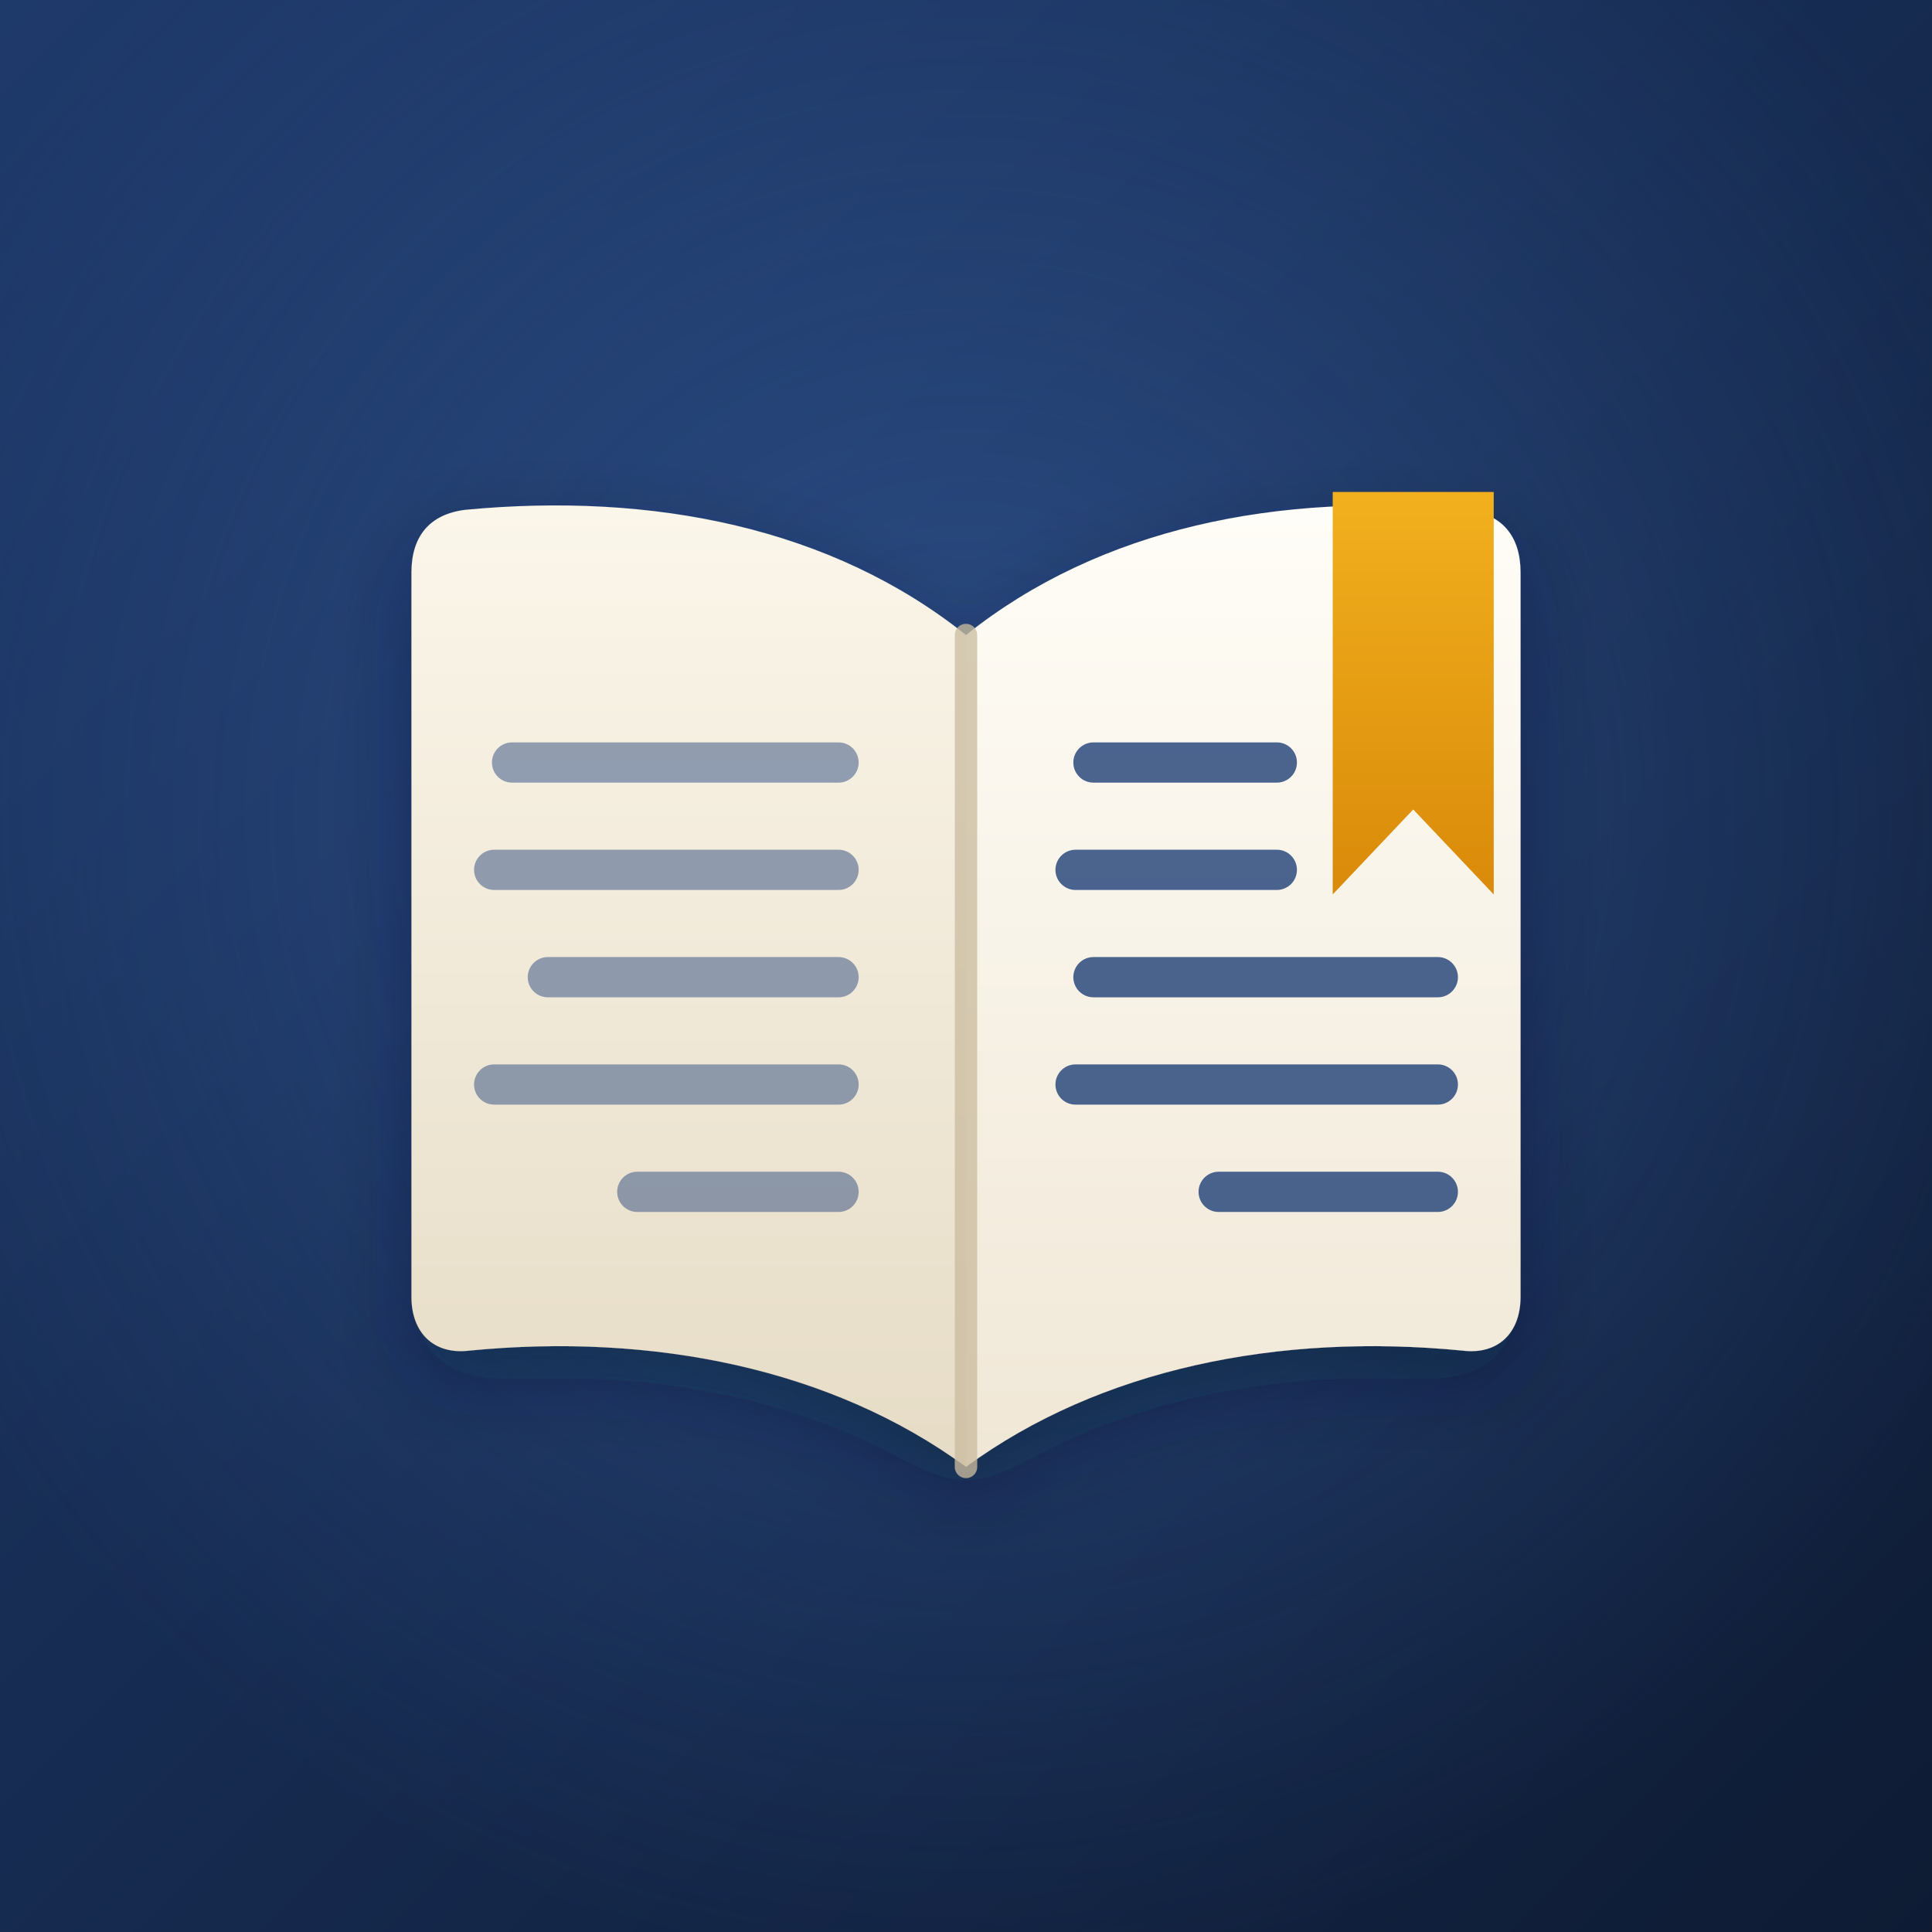
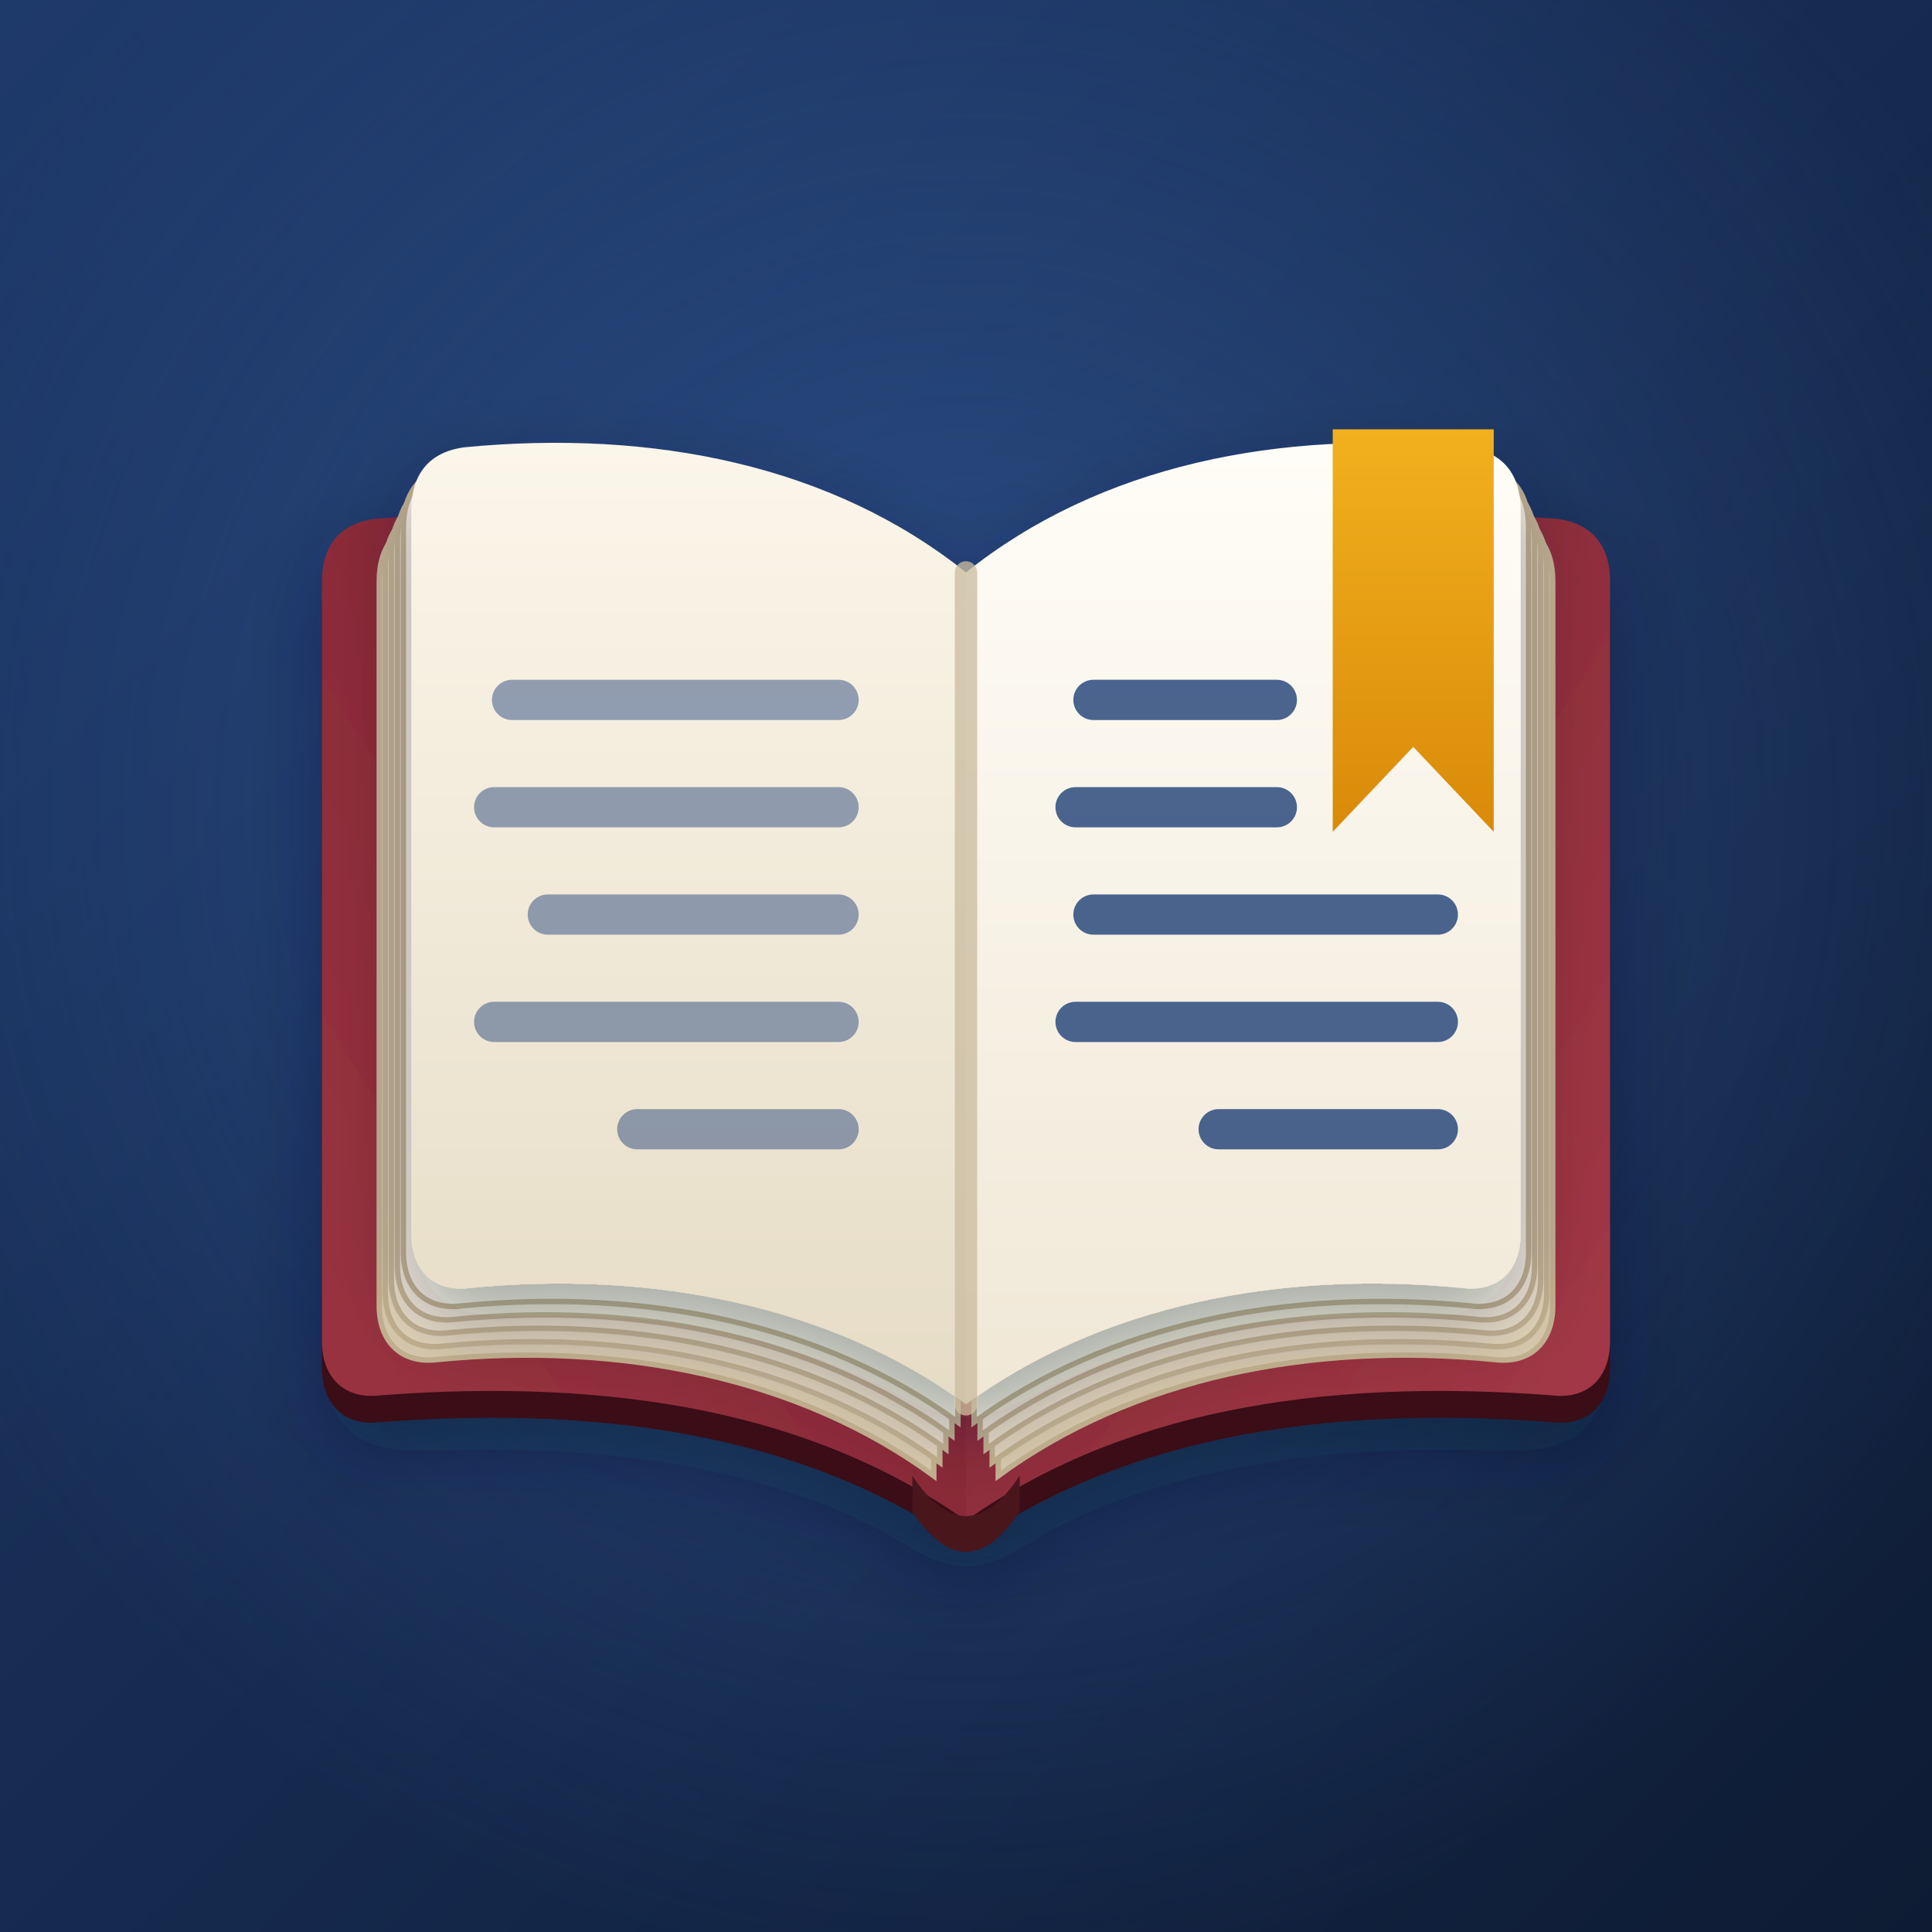
<svg xmlns="http://www.w3.org/2000/svg" viewBox="0 0 432 432" width="512" height="512">
  <defs>
    <linearGradient id="bg" x1="0" y1="0" x2="1" y2="1">
      <stop offset="0" stop-color="#1E3A6B" />
      <stop offset="0.55" stop-color="#15294D" />
      <stop offset="1" stop-color="#0E1B33" />
    </linearGradient>
    <radialGradient id="glow" cx="0.5" cy="0.42" r="0.6">
      <stop offset="0" stop-color="#4C7FD1" stop-opacity="0.38" />
      <stop offset="1" stop-color="#4C7FD1" stop-opacity="0" />
    </radialGradient>
    <linearGradient id="pageR" x1="0" y1="0" x2="0" y2="1">
      <stop offset="0" stop-color="#FFFDF7" />
      <stop offset="1" stop-color="#F0E7D6" />
    </linearGradient>
    <linearGradient id="pageL" x1="0" y1="0" x2="0" y2="1">
      <stop offset="0" stop-color="#FBF6EA" />
      <stop offset="1" stop-color="#E6DCC6" />
    </linearGradient>
    <linearGradient id="ribbon" x1="0" y1="0" x2="0" y2="1">
      <stop offset="0" stop-color="#F2B01E" />
      <stop offset="1" stop-color="#D98A09" />
    </linearGradient>
    <filter id="sh" x="-30%" y="-30%" width="160%" height="160%">
      <feDropShadow dx="0" dy="7" stdDeviation="9" flood-color="#0B1B33" flood-opacity="0.35" />
    </filter>
+     <linearGradient id="coverL" x1="1" y1="0" x2="0" y2="1">
+       <stop offset="0" stop-color="#7A2230" />
+       <stop offset="1" stop-color="#9C3442" />
+     </linearGradient>
+     <linearGradient id="coverR" x1="0" y1="0" x2="1" y2="1">
+       <stop offset="0" stop-color="#7A2230" />
+       <stop offset="1" stop-color="#A63A48" />
+     </linearGradient>
  </defs>
  <rect width="432" height="432" fill="url(#bg)" />
  <rect width="432" height="432" fill="url(#glow)" />
-   <g filter="url(#sh)">
-     <path d="M216 142 C 186 118, 146 110, 104 114 C 96 115, 92 120, 92 128 L 92 290 C 92 298, 97 303, 105 302 C 146 298, 186 306, 216 328 Z" fill="url(#pageL)" />
-     <path d="M216 142 C 246 118, 286 110, 328 114 C 336 115, 340 120, 340 128 L 340 290 C 340 298, 335 303, 327 302 C 286 298, 246 306, 216 328 Z" fill="url(#pageR)" />
-     <path d="M216 142 L216 328" stroke="#C9BB9E" stroke-width="5" stroke-linecap="round" opacity="0.75" />
+   <g transform="translate(0 -14)">
+     <g filter="url(#sh)">
+       <path d="M216 156 C 182 132, 138 126, 84 130 C 76 131, 72 136, 72 144 L 72 314 C 72 322, 77 327, 85 326 C 138 322, 182 330, 216 354 Z" transform="translate(0 6)" fill="#3A0E17" />
+       <path d="M216 156 C 250 132, 294 126, 348 130 C 356 131, 360 136, 360 144 L 360 314 C 360 322, 355 327, 347 326 C 294 322, 250 330, 216 354 Z" transform="translate(0 6)" fill="#3A0E17" />
+       <path d="M216 156 C 182 132, 138 126, 84 130 C 76 131, 72 136, 72 144 L 72 314 C 72 322, 77 327, 85 326 C 138 322, 182 330, 216 354 Z" fill="url(#coverL)" />
+       <path d="M216 156 C 250 132, 294 126, 348 130 C 356 131, 360 136, 360 144 L 360 314 C 360 322, 355 327, 347 326 C 294 322, 250 330, 216 354 Z" fill="url(#coverR)" />
+       <path d="M204 344 Q 216 362, 228 344 L 228 352 Q 216 370, 204 352 Z" fill="#4A121D" />
+     </g>
+     <path d="M216 142 C 186 118, 146 110, 104 114 C 96 115, 92 120, 92 128 L 92 290 C 92 298, 97 303, 105 302 C 146 298, 186 306, 216 328 Z" transform="translate(-7.2 16)" fill="#D9CBAE" stroke="#C4B391" stroke-width="1.2" />
+     <path d="M216 142 C 246 118, 286 110, 328 114 C 336 115, 340 120, 340 128 L 340 290 C 340 298, 335 303, 327 302 C 286 298, 246 306, 216 328 Z" transform="translate(7.2 16)" fill="#D9CBAE" stroke="#C4B391" stroke-width="1.2" />
+     <path d="M216 142 C 186 118, 146 110, 104 114 C 96 115, 92 120, 92 128 L 92 290 C 92 298, 97 303, 105 302 C 146 298, 186 306, 216 328 Z" transform="translate(-5.85 13)" fill="#E2D5BA" stroke="#C4B391" stroke-width="1.2" />
+     <path d="M216 142 C 246 118, 286 110, 328 114 C 336 115, 340 120, 340 128 L 340 290 C 340 298, 335 303, 327 302 C 286 298, 246 306, 216 328 Z" transform="translate(5.85 13)" fill="#E2D5BA" stroke="#C4B391" stroke-width="1.2" />
+     <path d="M216 142 C 186 118, 146 110, 104 114 C 96 115, 92 120, 92 128 L 92 290 C 92 298, 97 303, 105 302 C 146 298, 186 306, 216 328 Z" transform="translate(-4.5 10)" fill="#EADFC7" stroke="#C4B391" stroke-width="1.2" />
+     <path d="M216 142 C 246 118, 286 110, 328 114 C 336 115, 340 120, 340 128 L 340 290 C 340 298, 335 303, 327 302 C 286 298, 246 306, 216 328 Z" transform="translate(4.5 10)" fill="#EADFC7" stroke="#C4B391" stroke-width="1.2" />
+     <path d="M216 142 C 186 118, 146 110, 104 114 C 96 115, 92 120, 92 128 L 92 290 C 92 298, 97 303, 105 302 C 146 298, 186 306, 216 328 Z" transform="translate(-3.15 7)" fill="#F0E7D3" stroke="#C4B391" stroke-width="1.2" />
+     <path d="M216 142 C 246 118, 286 110, 328 114 C 336 115, 340 120, 340 128 L 340 290 C 340 298, 335 303, 327 302 C 286 298, 246 306, 216 328 Z" transform="translate(3.15 7)" fill="#F0E7D3" stroke="#C4B391" stroke-width="1.2" />
+     <path d="M216 142 C 186 118, 146 110, 104 114 C 96 115, 92 120, 92 128 L 92 290 C 92 298, 97 303, 105 302 C 146 298, 186 306, 216 328 Z" transform="translate(-1.8 4)" fill="#F6EFDF" stroke="#C4B391" stroke-width="1.2" />
+     <path d="M216 142 C 246 118, 286 110, 328 114 C 336 115, 340 120, 340 128 L 340 290 C 340 298, 335 303, 327 302 C 286 298, 246 306, 216 328 Z" transform="translate(1.8 4)" fill="#F6EFDF" stroke="#C4B391" stroke-width="1.2" />
+     <g filter="url(#sh)">
+       <path d="M216 142 C 186 118, 146 110, 104 114 C 96 115, 92 120, 92 128 L 92 290 C 92 298, 97 303, 105 302 C 146 298, 186 306, 216 328 Z" fill="url(#pageL)" />
+       <path d="M216 142 C 246 118, 286 110, 328 114 C 336 115, 340 120, 340 128 L 340 290 C 340 298, 335 303, 327 302 C 286 298, 246 306, 216 328 Z" fill="url(#pageR)" />
+       <path d="M216 142 L216 328" stroke="#C9BB9E" stroke-width="5" stroke-linecap="round" opacity="0.75" />
+     </g>
+     <g fill="#2B4A7E" opacity="0.85">
+       <rect x="240" y="166" width="50" height="9" rx="4.5" />
+       <rect x="236" y="190" width="54" height="9" rx="4.5" />
+       <rect x="240" y="214" width="86" height="9" rx="4.5" />
+       <rect x="236" y="238" width="90" height="9" rx="4.5" />
+       <rect x="268" y="262" width="58" height="9" rx="4.5" />
+     </g>
+     <g fill="#2B4A7E" opacity="0.5">
+       <rect x="110" y="166" width="82" height="9" rx="4.5" />
+       <rect x="106" y="190" width="86" height="9" rx="4.5" />
+       <rect x="118" y="214" width="74" height="9" rx="4.5" />
+       <rect x="106" y="238" width="86" height="9" rx="4.5" />
+       <rect x="138" y="262" width="54" height="9" rx="4.5" />
+     </g>
+     <path d="M298 110 L334 110 L334 200 L316 181 L298 200 Z" fill="url(#ribbon)" />
  </g>
-   <g fill="#2B4A7E" opacity="0.85">
-     <rect x="240" y="166" width="50" height="9" rx="4.5" />
-     <rect x="236" y="190" width="54" height="9" rx="4.5" />
-     <rect x="240" y="214" width="86" height="9" rx="4.5" />
-     <rect x="236" y="238" width="90" height="9" rx="4.5" />
-     <rect x="268" y="262" width="58" height="9" rx="4.5" />
-   </g>
-   <g fill="#2B4A7E" opacity="0.5">
-     <rect x="110" y="166" width="82" height="9" rx="4.5" />
-     <rect x="106" y="190" width="86" height="9" rx="4.5" />
-     <rect x="118" y="214" width="74" height="9" rx="4.5" />
-     <rect x="106" y="238" width="86" height="9" rx="4.5" />
-     <rect x="138" y="262" width="54" height="9" rx="4.5" />
-   </g>
-   <path d="M298 110 L334 110 L334 200 L316 181 L298 200 Z" fill="url(#ribbon)" />
</svg>
